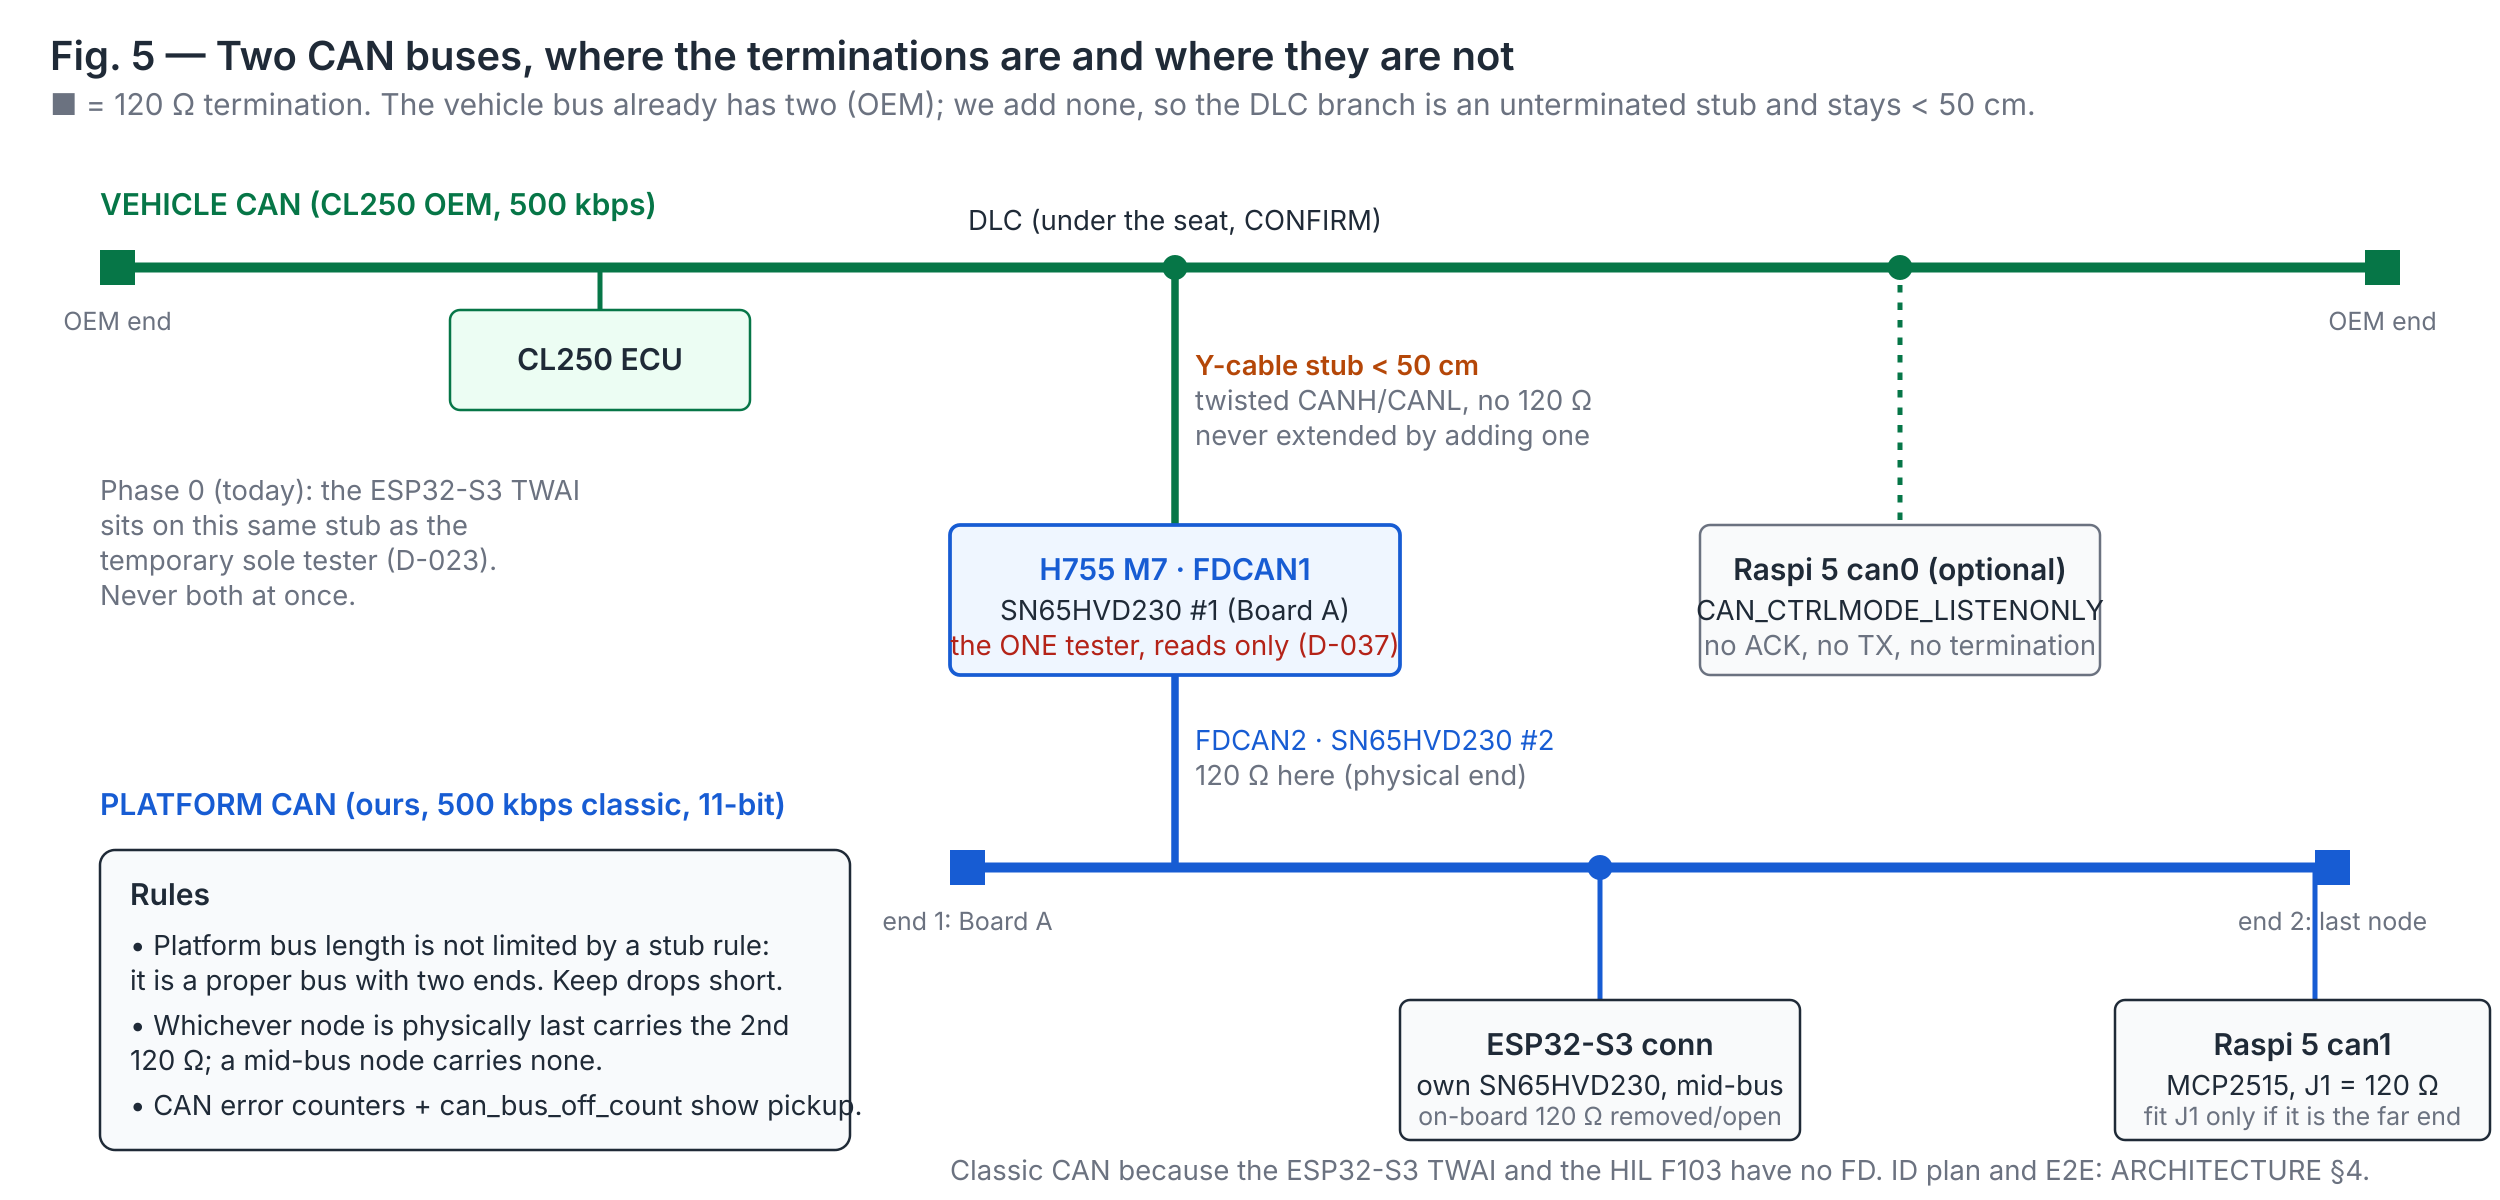
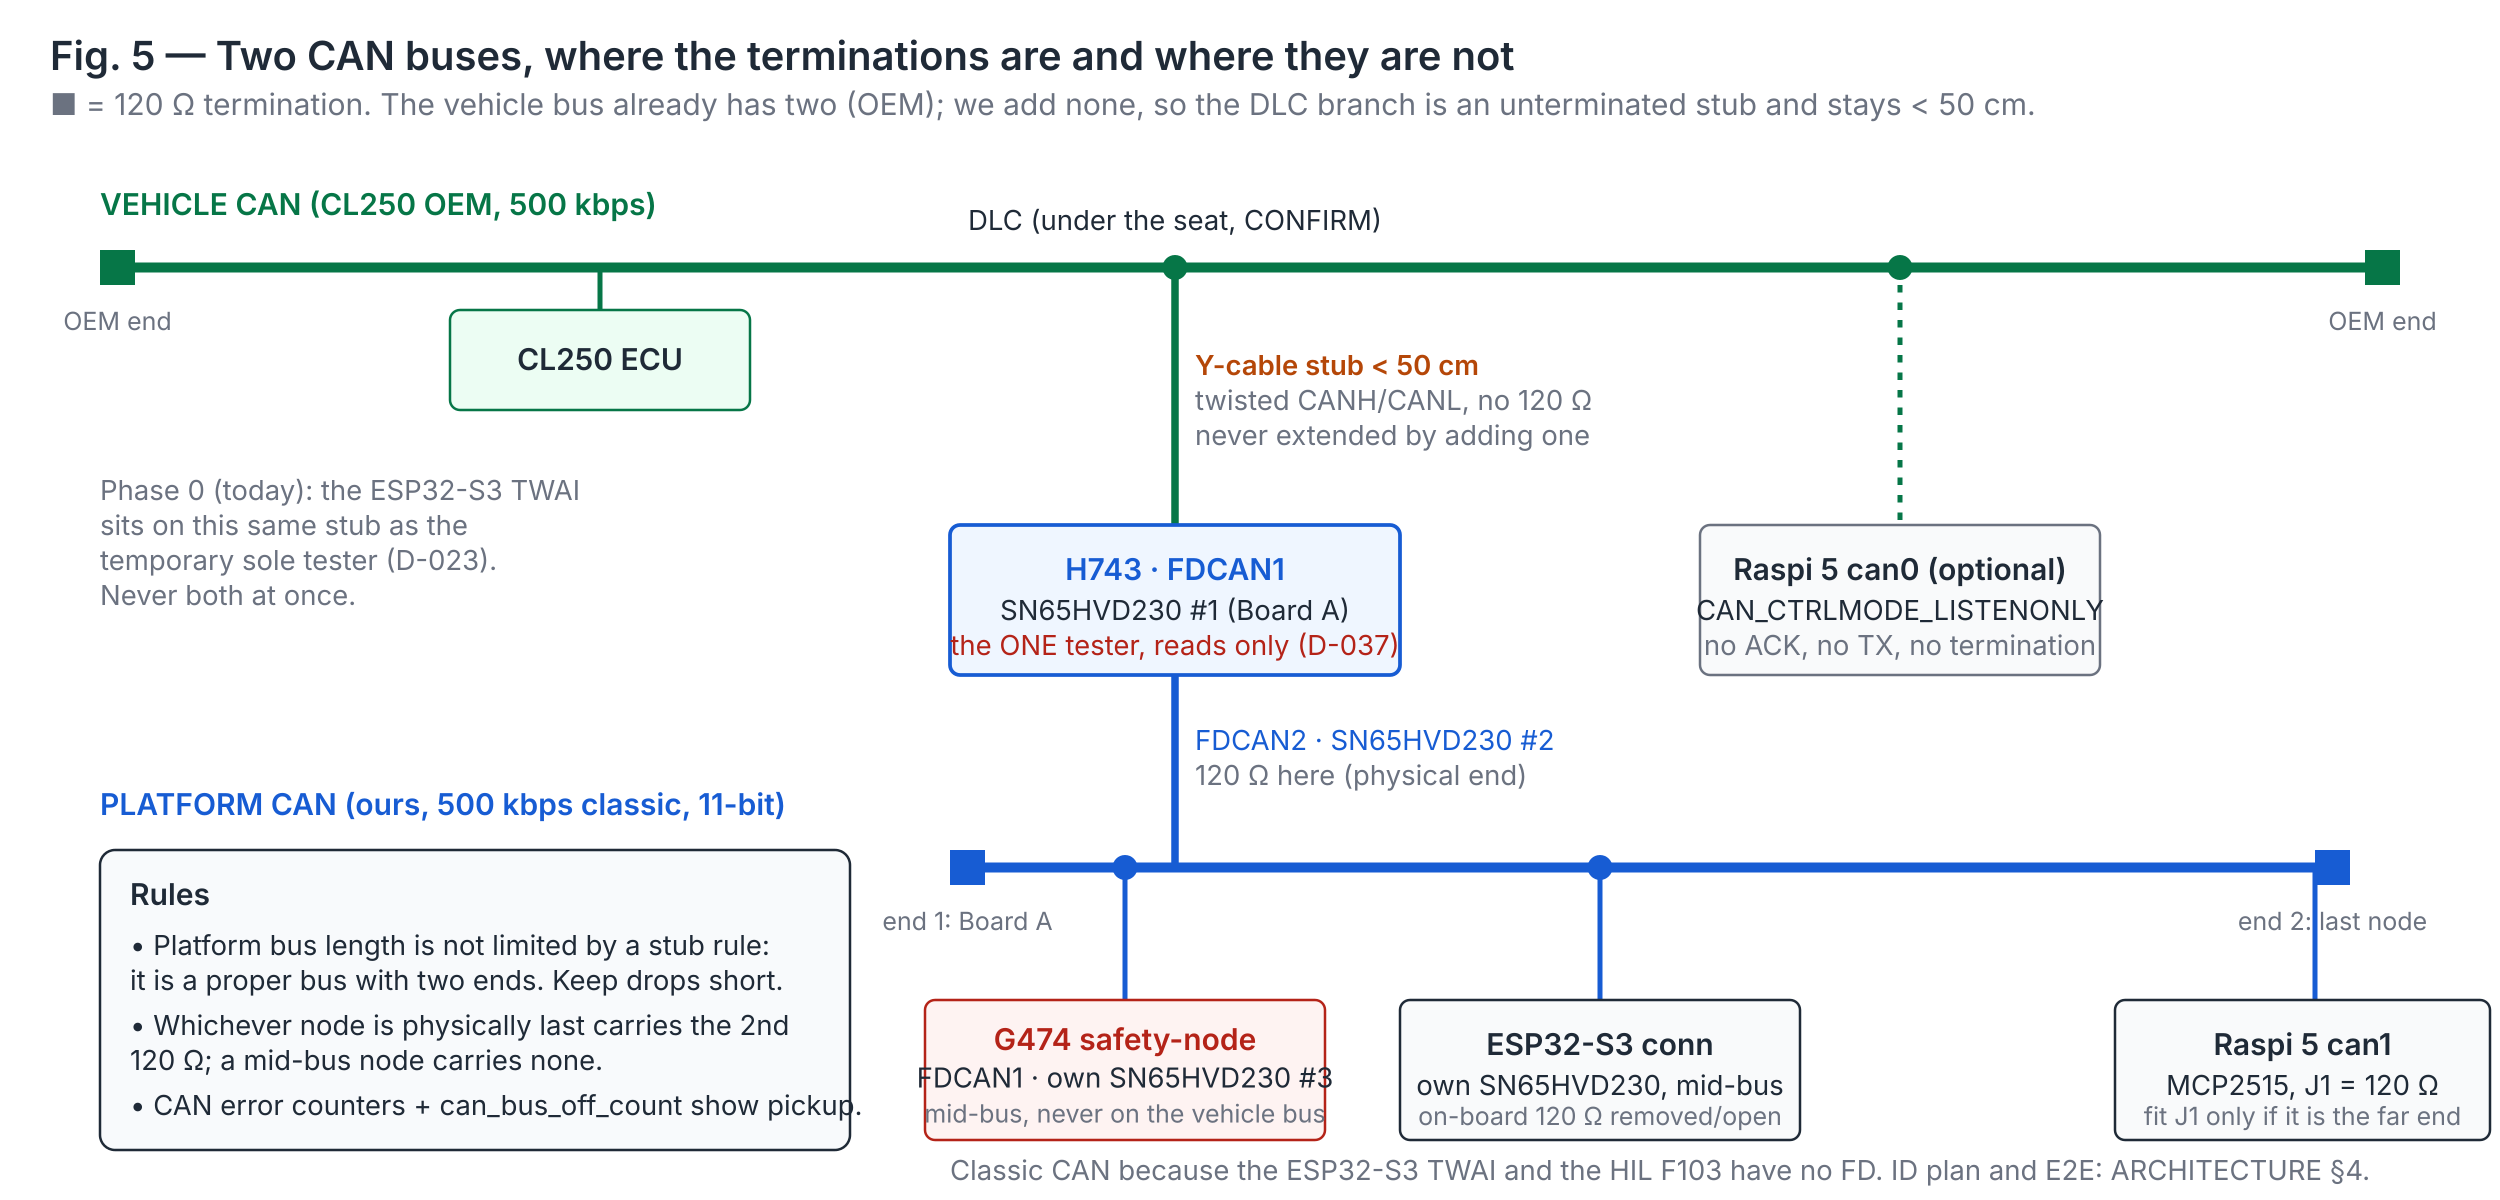
- <svg xmlns="http://www.w3.org/2000/svg" viewBox="0 0 1000 480" font-family="Inter, 'Segoe UI', Helvetica, Arial, sans-serif" font-size="12" role="img" aria-label="CAN topology: the vehicle bus is terminated by the OEM at both ends and we hang a short unterminated DLC stub to FDCAN1 plus an optional listen-only Raspi tap; the platform bus is our own line with 120 ohm at the H755 end and at the far end, with the ESP32 and the Pi MCP2515 on it">
+ <svg xmlns="http://www.w3.org/2000/svg" viewBox="0 0 1000 480" font-family="Inter, 'Segoe UI', Helvetica, Arial, sans-serif" font-size="12" role="img" aria-label="CAN topology: the vehicle bus is terminated by the OEM at both ends and we hang a short unterminated DLC stub to FDCAN1 plus an optional listen-only Raspi tap; the platform bus is our own line with 120 ohm at the H743 end and at the far end, with the ESP32 and the Pi MCP2515 on it">
  <rect width="1000" height="480" fill="#ffffff" />
  <text x="20" y="28" font-size="16" font-weight="600" fill="#1f2a37">Fig. 5 — Two CAN buses, where the terminations are and where they are not</text>
  <text x="20" y="46" fill="#6b7280">■ = 120 Ω termination. The vehicle bus already has two (OEM); we add none, so the DLC branch is an unterminated stub and stays &lt; 50 cm.</text>
  <text x="40" y="86" font-weight="600" fill="#067647">VEHICLE CAN (CL250 OEM, 500 kbps)</text>
  <rect x="40" y="100" width="14" height="14" fill="#067647" />
  <rect x="946" y="100" width="14" height="14" fill="#067647" />
  <line x1="54" y1="107" x2="946" y2="107" stroke="#067647" stroke-width="4" />
  <text x="47" y="132" text-anchor="middle" font-size="10" fill="#6b7280">OEM end</text>
  <text x="953" y="132" text-anchor="middle" font-size="10" fill="#6b7280">OEM end</text>
  <rect x="180" y="124" width="120" height="40" rx="4" fill="#ecfdf3" stroke="#067647" />
  <text x="240" y="148" text-anchor="middle" font-weight="600" fill="#1f2a37">CL250 ECU</text>
  <line x1="240" y1="107" x2="240" y2="124" stroke="#067647" stroke-width="2" />
  <circle cx="470" cy="107" r="5" fill="#067647" />
  <text x="470" y="92" text-anchor="middle" font-size="11" fill="#1f2a37">DLC (under the seat, CONFIRM)</text>
  <line x1="470" y1="107" x2="470" y2="210" stroke="#067647" stroke-width="3" />
  <text x="478" y="150" font-size="11" fill="#b54708" font-weight="600">Y-cable stub &lt; 50 cm</text>
  <text x="478" y="164" font-size="11" fill="#6b7280">twisted CANH/CANL, no 120 Ω</text>
  <text x="478" y="178" font-size="11" fill="#6b7280">never extended by adding one</text>
  <rect x="380" y="210" width="180" height="60" rx="4" fill="#eff6ff" stroke="#175cd3" stroke-width="1.5" />
-   <text x="470" y="232" text-anchor="middle" font-weight="600" fill="#175cd3">H755 M7 · FDCAN1</text>
+   <text x="470" y="232" text-anchor="middle" font-weight="600" fill="#175cd3">H743 · FDCAN1</text>
  <text x="470" y="248" text-anchor="middle" font-size="11" fill="#1f2a37">SN65HVD230 #1 (Board A)</text>
  <text x="470" y="262" text-anchor="middle" font-size="11" fill="#b42318">the ONE tester, reads only (D-037)</text>
  <circle cx="760" cy="107" r="5" fill="#067647" />
  <line x1="760" y1="107" x2="760" y2="210" stroke="#067647" stroke-width="2" stroke-dasharray="3 4" />
  <rect x="680" y="210" width="160" height="60" rx="4" fill="#f9fafb" stroke="#6b7280" />
  <text x="760" y="232" text-anchor="middle" font-weight="600" fill="#1f2a37">Raspi 5 can0 (optional)</text>
  <text x="760" y="248" text-anchor="middle" font-size="11" fill="#1f2a37">CAN_CTRLMODE_LISTENONLY</text>
  <text x="760" y="262" text-anchor="middle" font-size="11" fill="#6b7280">no ACK, no TX, no termination</text>
  <text x="40" y="200" font-size="11" fill="#6b7280">Phase 0 (today): the ESP32-S3 TWAI</text>
  <text x="40" y="214" font-size="11" fill="#6b7280">sits on this same stub as the</text>
  <text x="40" y="228" font-size="11" fill="#6b7280">temporary sole tester (D-023).</text>
  <text x="40" y="242" font-size="11" fill="#6b7280">Never both at once.</text>
  <text x="40" y="326" font-weight="600" fill="#175cd3">PLATFORM CAN (ours, 500 kbps classic, 11-bit)</text>
  <rect x="380" y="340" width="14" height="14" fill="#175cd3" />
  <rect x="926" y="340" width="14" height="14" fill="#175cd3" />
  <line x1="394" y1="347" x2="926" y2="347" stroke="#175cd3" stroke-width="4" />
  <text x="387" y="372" text-anchor="middle" font-size="10" fill="#6b7280">end 1: Board A</text>
  <text x="933" y="372" text-anchor="middle" font-size="10" fill="#6b7280">end 2: last node</text>
  <line x1="470" y1="270" x2="470" y2="347" stroke="#175cd3" stroke-width="3" />
  <text x="478" y="300" font-size="11" fill="#175cd3">FDCAN2 · SN65HVD230 #2</text>
  <text x="478" y="314" font-size="11" fill="#6b7280">120 Ω here (physical end)</text>
+   <circle cx="450" cy="347" r="5" fill="#175cd3" />
+   <line x1="450" y1="347" x2="450" y2="400" stroke="#175cd3" stroke-width="2" />
+   <rect x="370" y="400" width="160" height="56" rx="4" fill="#fef3f2" stroke="#b42318" />
+   <text x="450" y="420" text-anchor="middle" font-weight="600" fill="#b42318">G474 safety-node</text>
+   <text x="450" y="435" text-anchor="middle" font-size="11" fill="#1f2a37">FDCAN1 · own SN65HVD230 #3</text>
+   <text x="450" y="449" text-anchor="middle" font-size="10" fill="#6b7280">mid-bus, never on the vehicle bus</text>
  <circle cx="640" cy="347" r="5" fill="#175cd3" />
  <line x1="640" y1="347" x2="640" y2="400" stroke="#175cd3" stroke-width="2" />
  <rect x="560" y="400" width="160" height="56" rx="4" fill="#f9fafb" stroke="#1f2a37" />
  <text x="640" y="422" text-anchor="middle" font-weight="600" fill="#1f2a37">ESP32-S3 conn</text>
  <text x="640" y="438" text-anchor="middle" font-size="11" fill="#1f2a37">own SN65HVD230, mid-bus</text>
  <text x="640" y="450" text-anchor="middle" font-size="10" fill="#6b7280">on-board 120 Ω removed/open</text>
  <line x1="926" y1="347" x2="926" y2="400" stroke="#175cd3" stroke-width="2" />
  <rect x="846" y="400" width="150" height="56" rx="4" fill="#f9fafb" stroke="#1f2a37" />
  <text x="921" y="422" text-anchor="middle" font-weight="600" fill="#1f2a37">Raspi 5 can1</text>
  <text x="921" y="438" text-anchor="middle" font-size="11" fill="#1f2a37">MCP2515, J1 = 120 Ω</text>
  <text x="921" y="450" text-anchor="middle" font-size="10" fill="#6b7280">fit J1 only if it is the far end</text>
  <rect x="40" y="340" width="300" height="120" rx="6" fill="#f8fafc" stroke="#1f2a37" />
  <text x="52" y="362" font-weight="600" fill="#1f2a37">Rules</text>
  <g font-size="11" fill="#1f2a37">
    <text x="52" y="382">• Platform bus length is not limited by a stub rule:</text>
    <text x="52" y="396">  it is a proper bus with two ends. Keep drops short.</text>
    <text x="52" y="414">• Whichever node is physically last carries the 2nd</text>
    <text x="52" y="428">  120 Ω; a mid-bus node carries none.</text>
    <text x="52" y="446">• CAN error counters + can_bus_off_count show pickup.</text>
  </g>
  <text x="380" y="472" font-size="11" fill="#6b7280">Classic CAN because the ESP32-S3 TWAI and the HIL F103 have no FD. ID plan and E2E: ARCHITECTURE §4.</text>
</svg>
